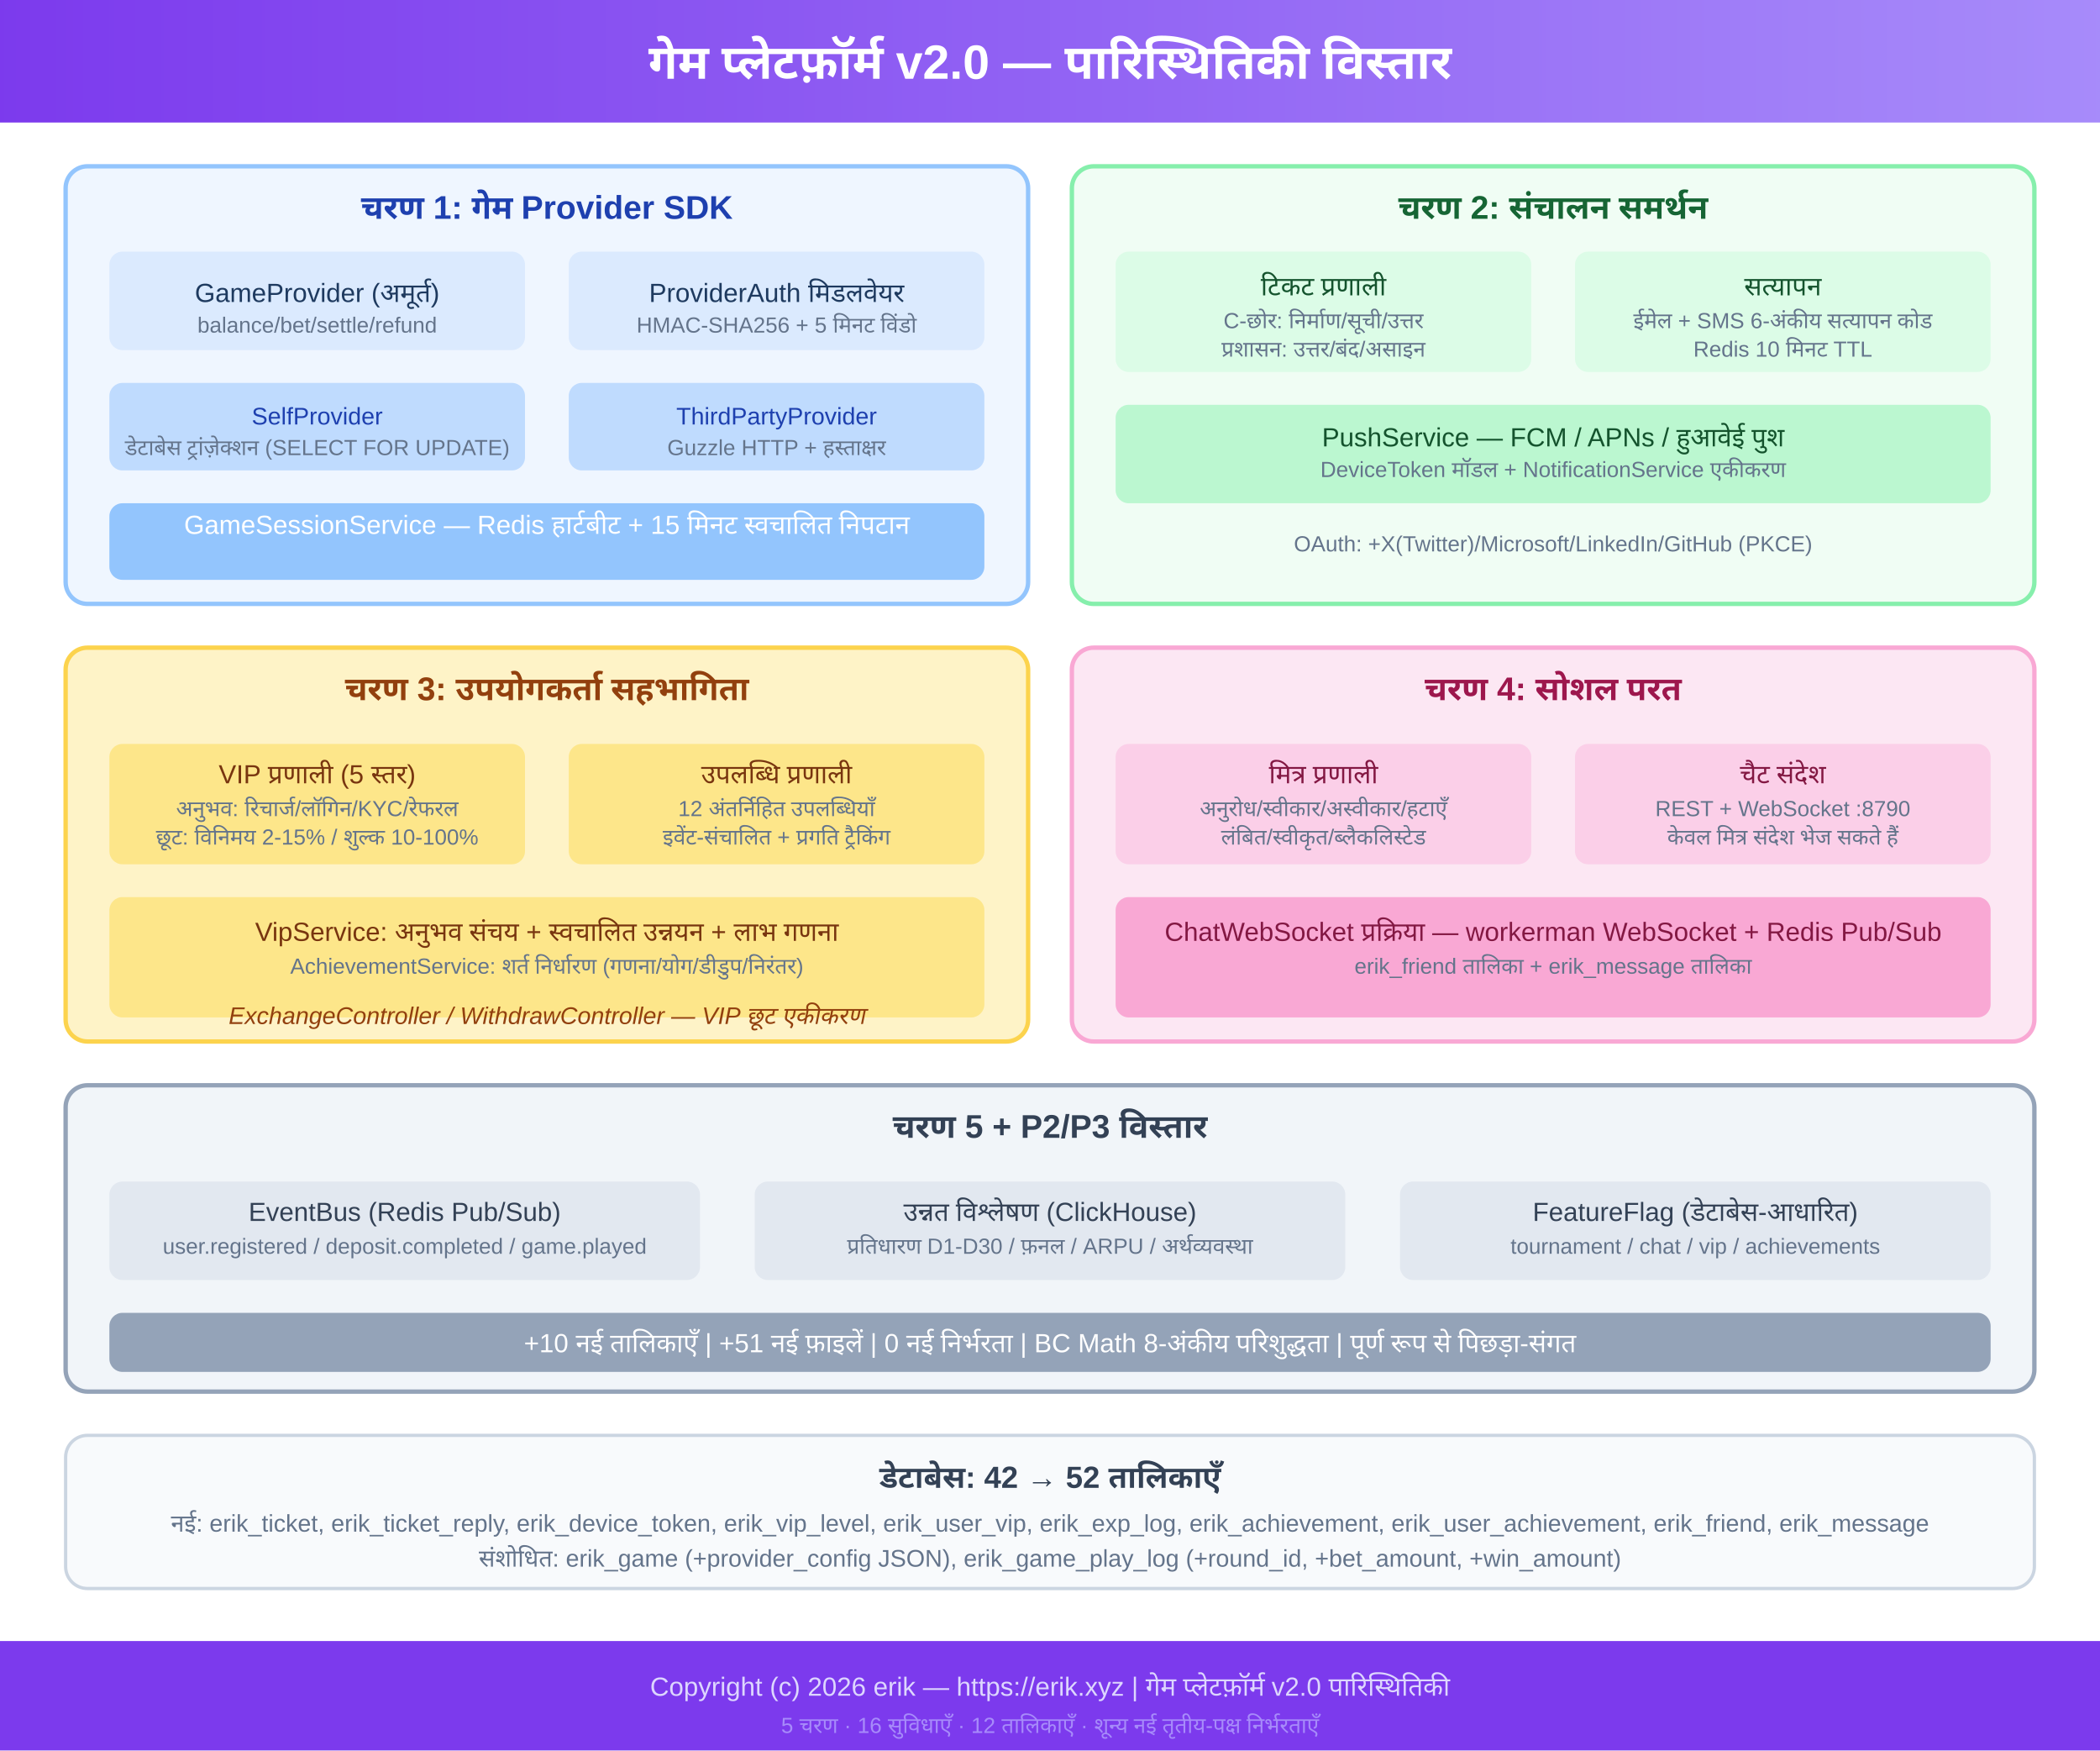
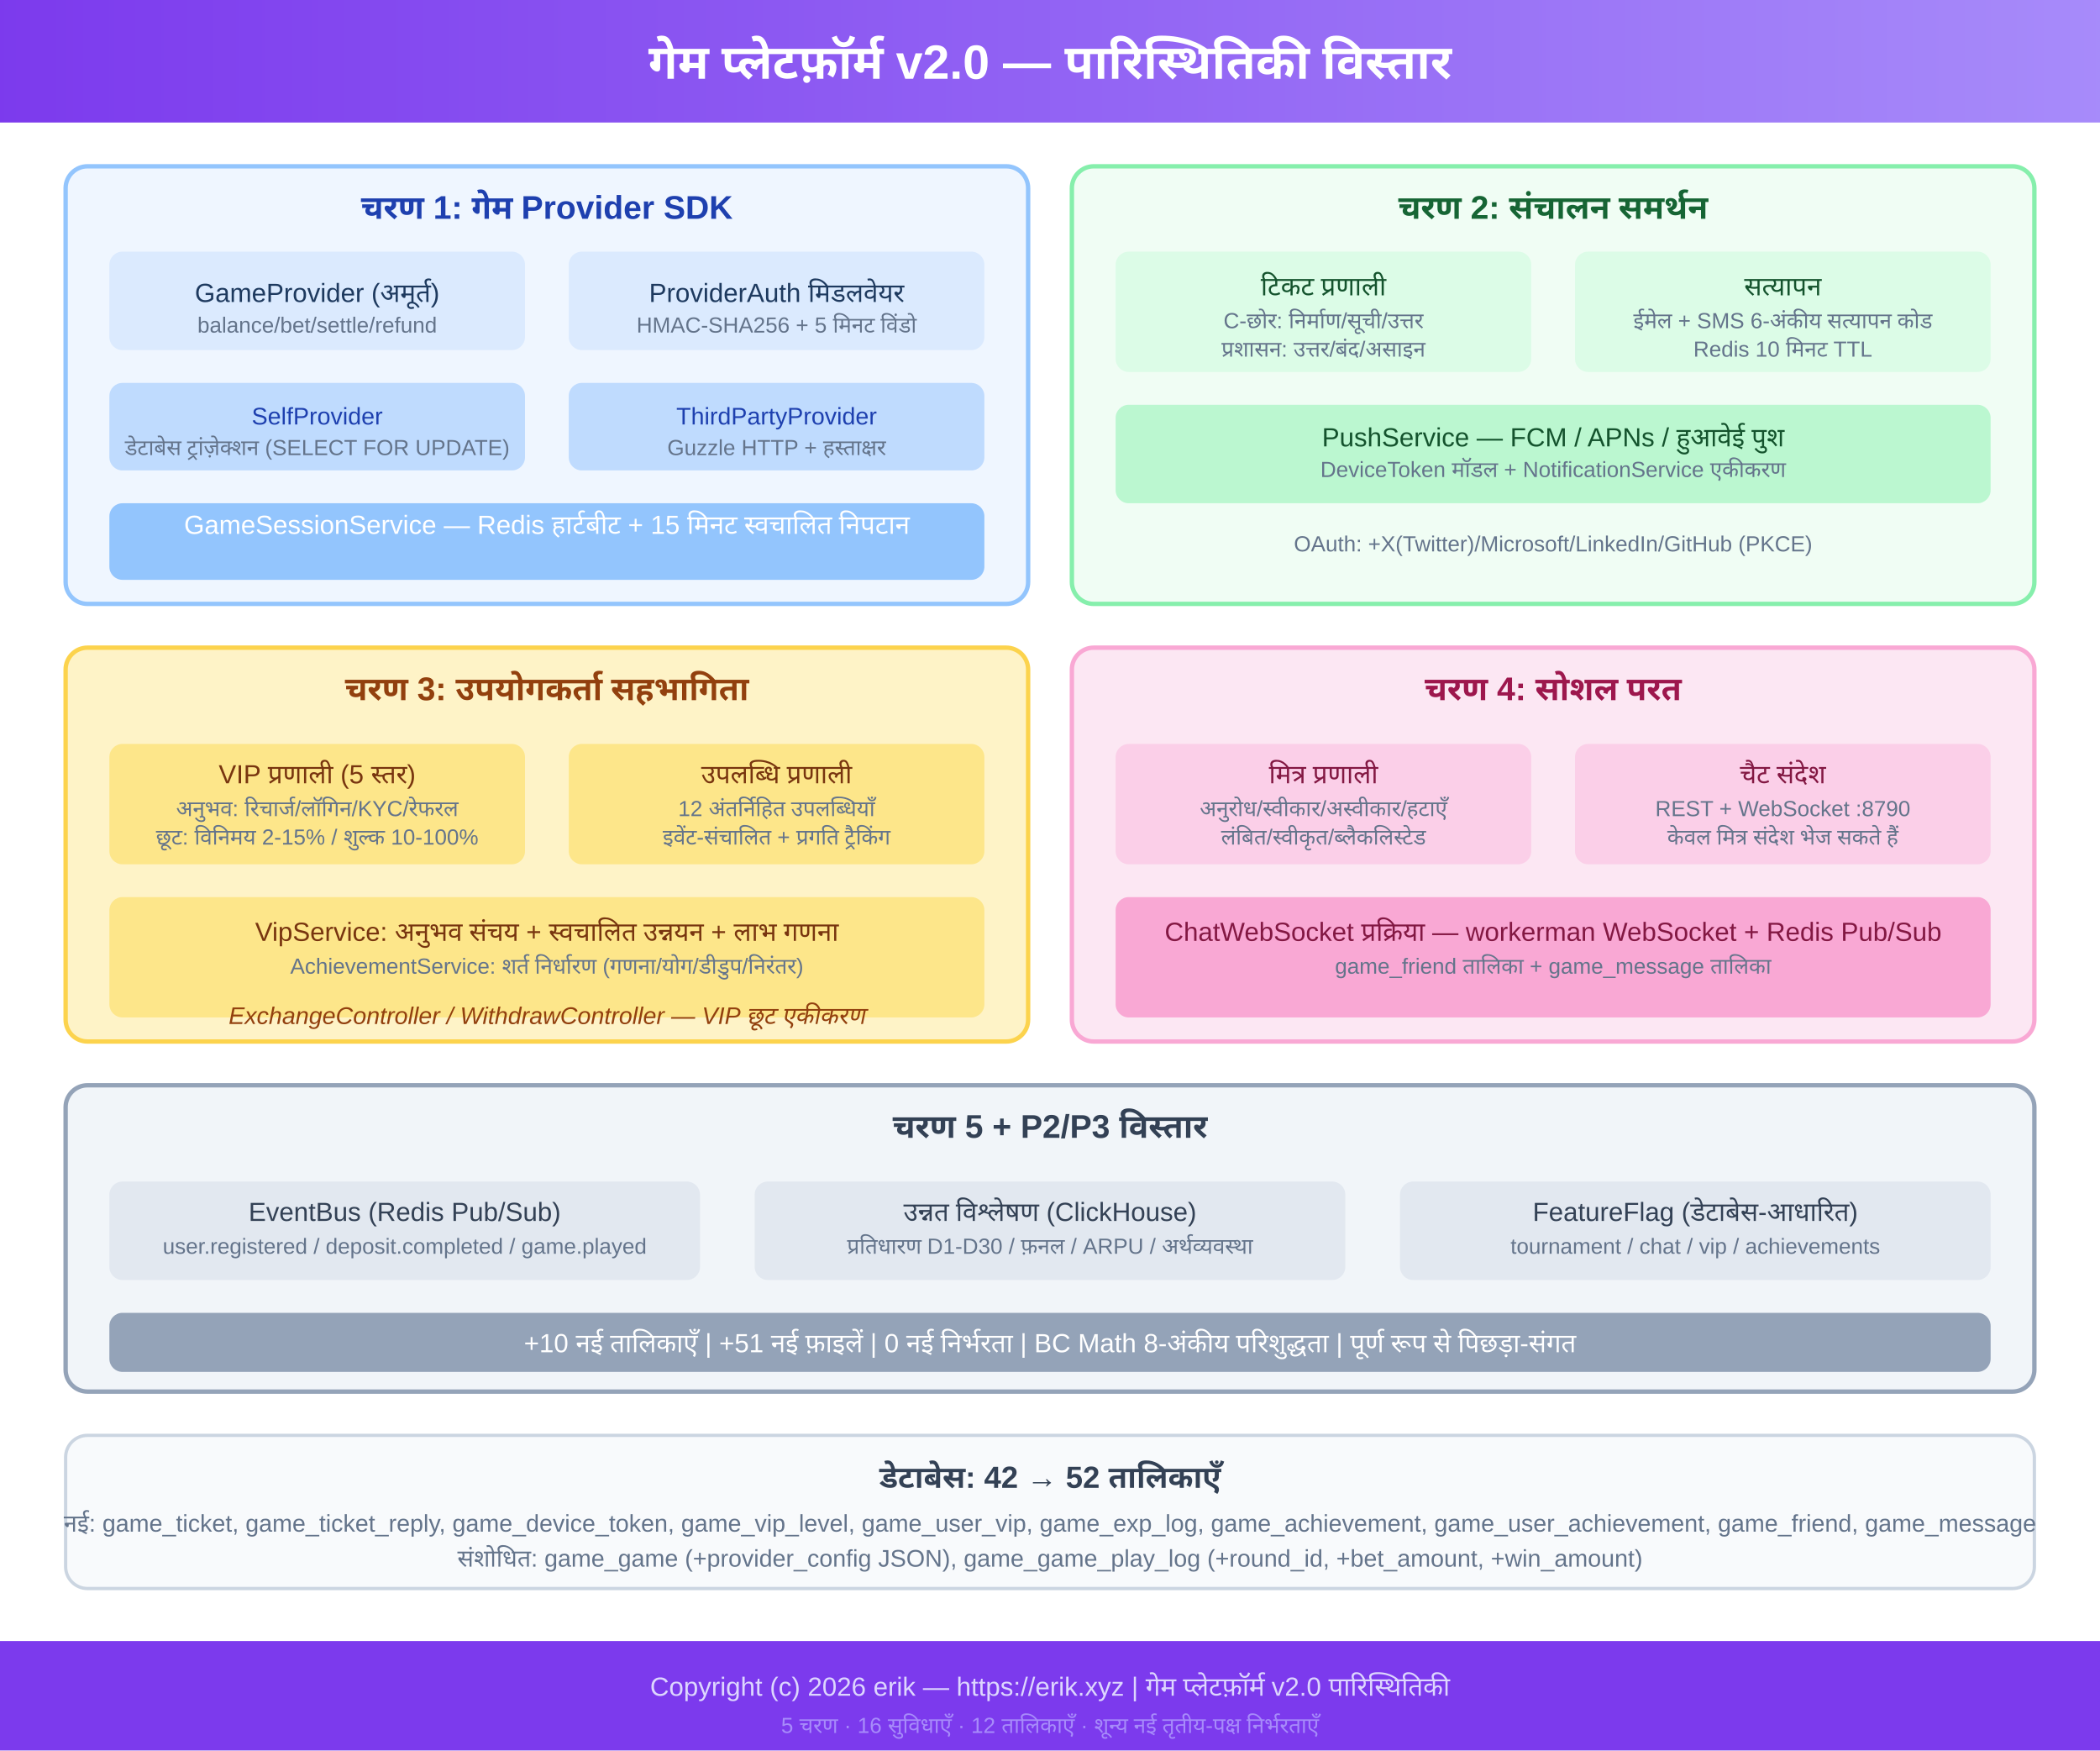
<svg xmlns="http://www.w3.org/2000/svg" viewBox="0 0 960 800" font-family="Arial, 'Noto Sans SC', 'Noto Sans Devanagari', sans-serif">
  <defs>
    <marker id="arrow" markerWidth="10" markerHeight="7" refX="10" refY="3.5" orient="auto">
      <polygon points="0 0, 10 3.5, 0 7" fill="#64748b" />
    </marker>
    <linearGradient id="hdr" x1="0" y1="0" x2="1" y2="0">
      <stop offset="0%" stop-color="#7c3aed" />
      <stop offset="100%" stop-color="#a78bfa" />
    </linearGradient>
    <linearGradient id="gradNew" x1="0" y1="0" x2="0" y2="1">
      <stop offset="0%" stop-color="#faf5ff" />
      <stop offset="100%" stop-color="#f3e8ff" />
    </linearGradient>
    <linearGradient id="gradProvider" x1="0" y1="0" x2="0" y2="1">
      <stop offset="0%" stop-color="#eff6ff" />
      <stop offset="100%" stop-color="#dbeafe" />
    </linearGradient>
  </defs>
  <rect width="960" height="800" fill="#ffffff" />
  <rect x="0" y="0" width="960" height="56" fill="url(#hdr)" />
  <text x="480" y="36" text-anchor="middle" fill="#fff" font-size="22" font-weight="bold">गेम प्लेटफ़ॉर्म v2.0 — पारिस्थितिकी विस्तार</text>
  <rect x="30" y="76" width="440" height="200" rx="10" fill="#eff6ff" stroke="#93c5fd" stroke-width="2" />
  <text x="250" y="100" text-anchor="middle" fill="#1e40af" font-size="15" font-weight="bold">चरण 1: गेम Provider SDK</text>
  <rect x="50" y="115" width="190" height="45" rx="6" fill="#dbeafe" />
  <text x="145" y="138" text-anchor="middle" fill="#1e3a5f" font-size="12">GameProvider (अमूर्त)</text>
  <text x="145" y="152" text-anchor="middle" fill="#64748b" font-size="10">balance/bet/settle/refund</text>
  <rect x="260" y="115" width="190" height="45" rx="6" fill="#dbeafe" />
  <text x="355" y="138" text-anchor="middle" fill="#1e3a5f" font-size="12">ProviderAuth मिडलवेयर</text>
  <text x="355" y="152" text-anchor="middle" fill="#64748b" font-size="10">HMAC-SHA256 + 5 मिनट विंडो</text>
  <rect x="50" y="175" width="190" height="40" rx="6" fill="#bfdbfe" />
  <text x="145" y="194" text-anchor="middle" fill="#1e40af" font-size="11">SelfProvider</text>
  <text x="145" y="208" text-anchor="middle" fill="#64748b" font-size="10">डेटाबेस ट्रांज़ेक्शन (SELECT FOR UPDATE)</text>
  <rect x="260" y="175" width="190" height="40" rx="6" fill="#bfdbfe" />
  <text x="355" y="194" text-anchor="middle" fill="#1e40af" font-size="11">ThirdPartyProvider</text>
  <text x="355" y="208" text-anchor="middle" fill="#64748b" font-size="10">Guzzle HTTP + हस्ताक्षर</text>
  <rect x="50" y="230" width="400" height="35" rx="6" fill="#93c5fd" />
  <text x="250" y="244" text-anchor="middle" fill="#fff" font-size="12">GameSessionService — Redis हार्टबीट + 15 मिनट स्वचालित निपटान</text>
  <rect x="490" y="76" width="440" height="200" rx="10" fill="#f0fdf4" stroke="#86efac" stroke-width="2" />
  <text x="710" y="100" text-anchor="middle" fill="#166534" font-size="15" font-weight="bold">चरण 2: संचालन समर्थन</text>
  <rect x="510" y="115" width="190" height="55" rx="6" fill="#dcfce7" />
  <text x="605" y="135" text-anchor="middle" fill="#14532d" font-size="12">टिकट प्रणाली</text>
  <text x="605" y="150" text-anchor="middle" fill="#64748b" font-size="10">C-छोर: निर्माण/सूची/उत्तर</text>
  <text x="605" y="163" text-anchor="middle" fill="#64748b" font-size="10">प्रशासन: उत्तर/बंद/असाइन</text>
  <rect x="720" y="115" width="190" height="55" rx="6" fill="#dcfce7" />
  <text x="815" y="135" text-anchor="middle" fill="#14532d" font-size="12">सत्यापन</text>
  <text x="815" y="150" text-anchor="middle" fill="#64748b" font-size="10">ईमेल + SMS 6-अंकीय सत्यापन कोड</text>
  <text x="815" y="163" text-anchor="middle" fill="#64748b" font-size="10">Redis 10 मिनट TTL</text>
  <rect x="510" y="185" width="400" height="45" rx="6" fill="#bbf7d0" />
  <text x="710" y="204" text-anchor="middle" fill="#14532d" font-size="12">PushService — FCM / APNs / हुआवेई पुश</text>
  <text x="710" y="252" text-anchor="middle" fill="#64748b" font-size="10">OAuth: +X(Twitter)/Microsoft/LinkedIn/GitHub (PKCE)</text>
  <text x="710" y="218" text-anchor="middle" fill="#64748b" font-size="10">DeviceToken मॉडल + NotificationService एकीकरण</text>
  <rect x="30" y="296" width="440" height="180" rx="10" fill="#fef3c7" stroke="#fcd34d" stroke-width="2" />
  <text x="250" y="320" text-anchor="middle" fill="#92400e" font-size="15" font-weight="bold">चरण 3: उपयोगकर्ता सहभागिता</text>
  <rect x="50" y="340" width="190" height="55" rx="6" fill="#fde68a" />
  <text x="145" y="358" text-anchor="middle" fill="#78350f" font-size="12">VIP प्रणाली (5 स्तर)</text>
  <text x="145" y="373" text-anchor="middle" fill="#64748b" font-size="10">अनुभव: रिचार्ज/लॉगिन/KYC/रेफरल</text>
  <text x="145" y="386" text-anchor="middle" fill="#64748b" font-size="10">छूट: विनिमय 2-15% / शुल्क 10-100%</text>
  <rect x="260" y="340" width="190" height="55" rx="6" fill="#fde68a" />
  <text x="355" y="358" text-anchor="middle" fill="#78350f" font-size="12">उपलब्धि प्रणाली</text>
  <text x="355" y="373" text-anchor="middle" fill="#64748b" font-size="10">12 अंतर्निहित उपलब्धियाँ</text>
  <text x="355" y="386" text-anchor="middle" fill="#64748b" font-size="10">इवेंट-संचालित + प्रगति ट्रैकिंग</text>
  <rect x="50" y="410" width="400" height="55" rx="6" fill="#fde68a" />
  <text x="250" y="430" text-anchor="middle" fill="#78350f" font-size="12">VipService: अनुभव संचय + स्वचालित उन्नयन + लाभ गणना</text>
  <text x="250" y="445" text-anchor="middle" fill="#64748b" font-size="10">AchievementService: शर्त निर्धारण (गणना/योग/डीडुप/निरंतर)</text>
  <text x="250" y="468" text-anchor="middle" fill="#92400e" font-size="11" font-style="italic">ExchangeController / WithdrawController — VIP छूट एकीकरण</text>
  <rect x="490" y="296" width="440" height="180" rx="10" fill="#fce7f3" stroke="#f9a8d4" stroke-width="2" />
  <text x="710" y="320" text-anchor="middle" fill="#9d174d" font-size="15" font-weight="bold">चरण 4: सोशल परत</text>
  <rect x="510" y="340" width="190" height="55" rx="6" fill="#fbcfe8" />
  <text x="605" y="358" text-anchor="middle" fill="#831843" font-size="12">मित्र प्रणाली</text>
  <text x="605" y="373" text-anchor="middle" fill="#64748b" font-size="10">अनुरोध/स्वीकार/अस्वीकार/हटाएँ</text>
  <text x="605" y="386" text-anchor="middle" fill="#64748b" font-size="10">लंबित/स्वीकृत/ब्लैकलिस्टेड</text>
  <rect x="720" y="340" width="190" height="55" rx="6" fill="#fbcfe8" />
  <text x="815" y="358" text-anchor="middle" fill="#831843" font-size="12">चैट संदेश</text>
  <text x="815" y="373" text-anchor="middle" fill="#64748b" font-size="10">REST + WebSocket :8790</text>
  <text x="815" y="386" text-anchor="middle" fill="#64748b" font-size="10">केवल मित्र संदेश भेज सकते हैं</text>
  <rect x="510" y="410" width="400" height="55" rx="6" fill="#f9a8d4" />
  <text x="710" y="430" text-anchor="middle" fill="#831843" font-size="12">ChatWebSocket प्रक्रिया — workerman WebSocket + Redis Pub/Sub</text>
-   <text x="710" y="445" text-anchor="middle" fill="#64748b" font-size="10">erik_friend तालिका + erik_message तालिका</text>
+   <text x="710" y="445" text-anchor="middle" fill="#64748b" font-size="10">game_friend तालिका + game_message तालिका</text>
  <rect x="30" y="496" width="900" height="140" rx="10" fill="#f1f5f9" stroke="#94a3b8" stroke-width="2" />
  <text x="480" y="520" text-anchor="middle" fill="#334155" font-size="15" font-weight="bold">चरण 5 + P2/P3 विस्तार</text>
  <rect x="50" y="540" width="270" height="45" rx="6" fill="#e2e8f0" />
  <text x="185" y="558" text-anchor="middle" fill="#334155" font-size="12">EventBus (Redis Pub/Sub)</text>
  <text x="185" y="573" text-anchor="middle" fill="#64748b" font-size="10">user.registered / deposit.completed / game.played</text>
  <rect x="345" y="540" width="270" height="45" rx="6" fill="#e2e8f0" />
  <text x="480" y="558" text-anchor="middle" fill="#334155" font-size="12">उन्नत विश्लेषण (ClickHouse)</text>
  <text x="480" y="573" text-anchor="middle" fill="#64748b" font-size="10">प्रतिधारण D1-D30 / फ़नल / ARPU / अर्थव्यवस्था</text>
  <rect x="640" y="540" width="270" height="45" rx="6" fill="#e2e8f0" />
  <text x="775" y="558" text-anchor="middle" fill="#334155" font-size="12">FeatureFlag (डेटाबेस-आधारित)</text>
  <text x="775" y="573" text-anchor="middle" fill="#64748b" font-size="10">tournament / chat / vip / achievements</text>
  <rect x="50" y="600" width="860" height="27" rx="6" fill="#94a3b8" />
  <text x="480" y="618" text-anchor="middle" fill="#fff" font-size="12">+10 नई तालिकाएँ  |  +51 नई फ़ाइलें  |  0 नई निर्भरता  |  BC Math 8-अंकीय परिशुद्धता  |  पूर्ण रूप से पिछड़ा-संगत</text>
  <rect x="30" y="656" width="900" height="70" rx="10" fill="#f8fafc" stroke="#cbd5e1" stroke-width="1.5" />
  <text x="480" y="680" text-anchor="middle" fill="#334155" font-size="14" font-weight="bold">डेटाबेस: 42 → 52 तालिकाएँ</text>
-   <text x="480" y="700" text-anchor="middle" fill="#64748b" font-size="11">नई: erik_ticket, erik_ticket_reply, erik_device_token, erik_vip_level, erik_user_vip, erik_exp_log, erik_achievement, erik_user_achievement, erik_friend, erik_message</text>
-   <text x="480" y="716" text-anchor="middle" fill="#64748b" font-size="11">संशोधित: erik_game (+provider_config JSON), erik_game_play_log (+round_id, +bet_amount, +win_amount)</text>
+   <text x="480" y="700" text-anchor="middle" fill="#64748b" font-size="11">नई: game_ticket, game_ticket_reply, game_device_token, game_vip_level, game_user_vip, game_exp_log, game_achievement, game_user_achievement, game_friend, game_message</text>
+   <text x="480" y="716" text-anchor="middle" fill="#64748b" font-size="11">संशोधित: game_game (+provider_config JSON), game_game_play_log (+round_id, +bet_amount, +win_amount)</text>
  <rect x="0" y="750" width="960" height="50" fill="#7c3aed" />
  <text x="480" y="775" text-anchor="middle" fill="#ddd6fe" font-size="12">Copyright (c) 2026 erik — https://erik.xyz | गेम प्लेटफ़ॉर्म v2.0 पारिस्थितिकी</text>
  <text x="480" y="792" text-anchor="middle" fill="#a78bfa" font-size="10">5 चरण · 16 सुविधाएँ · 12 तालिकाएँ · शून्य नई तृतीय-पक्ष निर्भरताएँ</text>
</svg>
